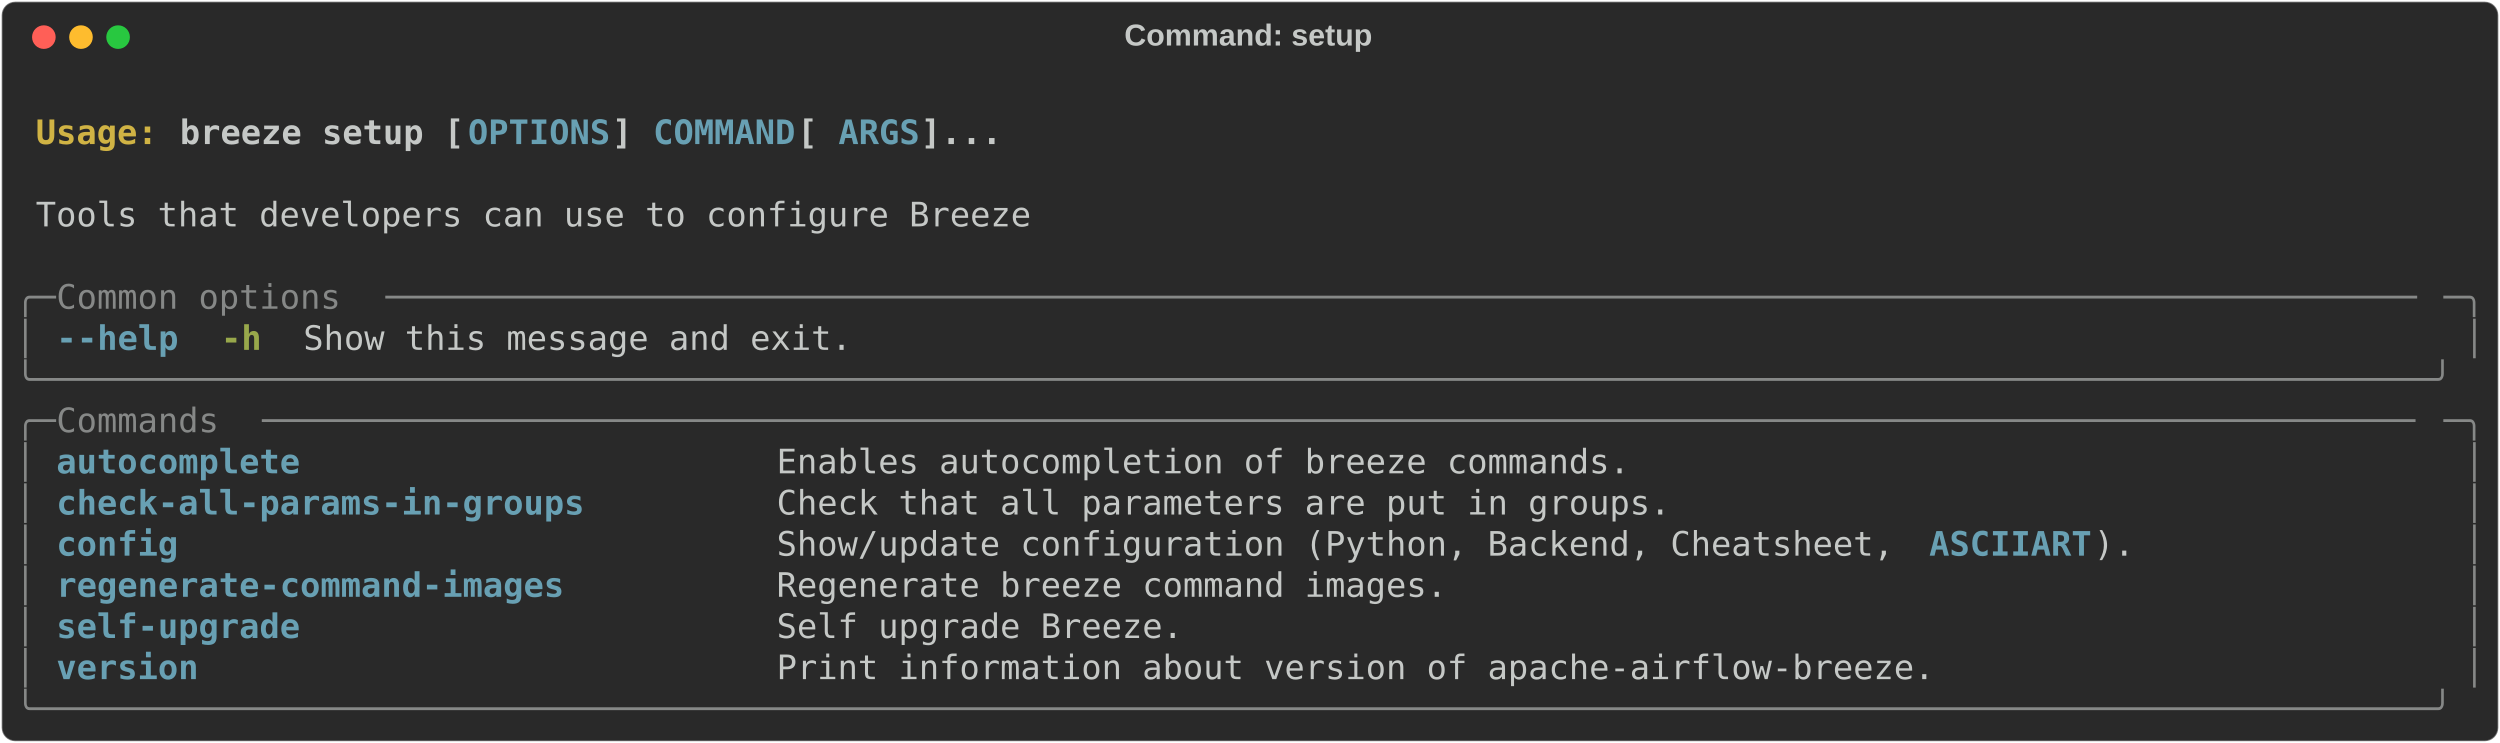
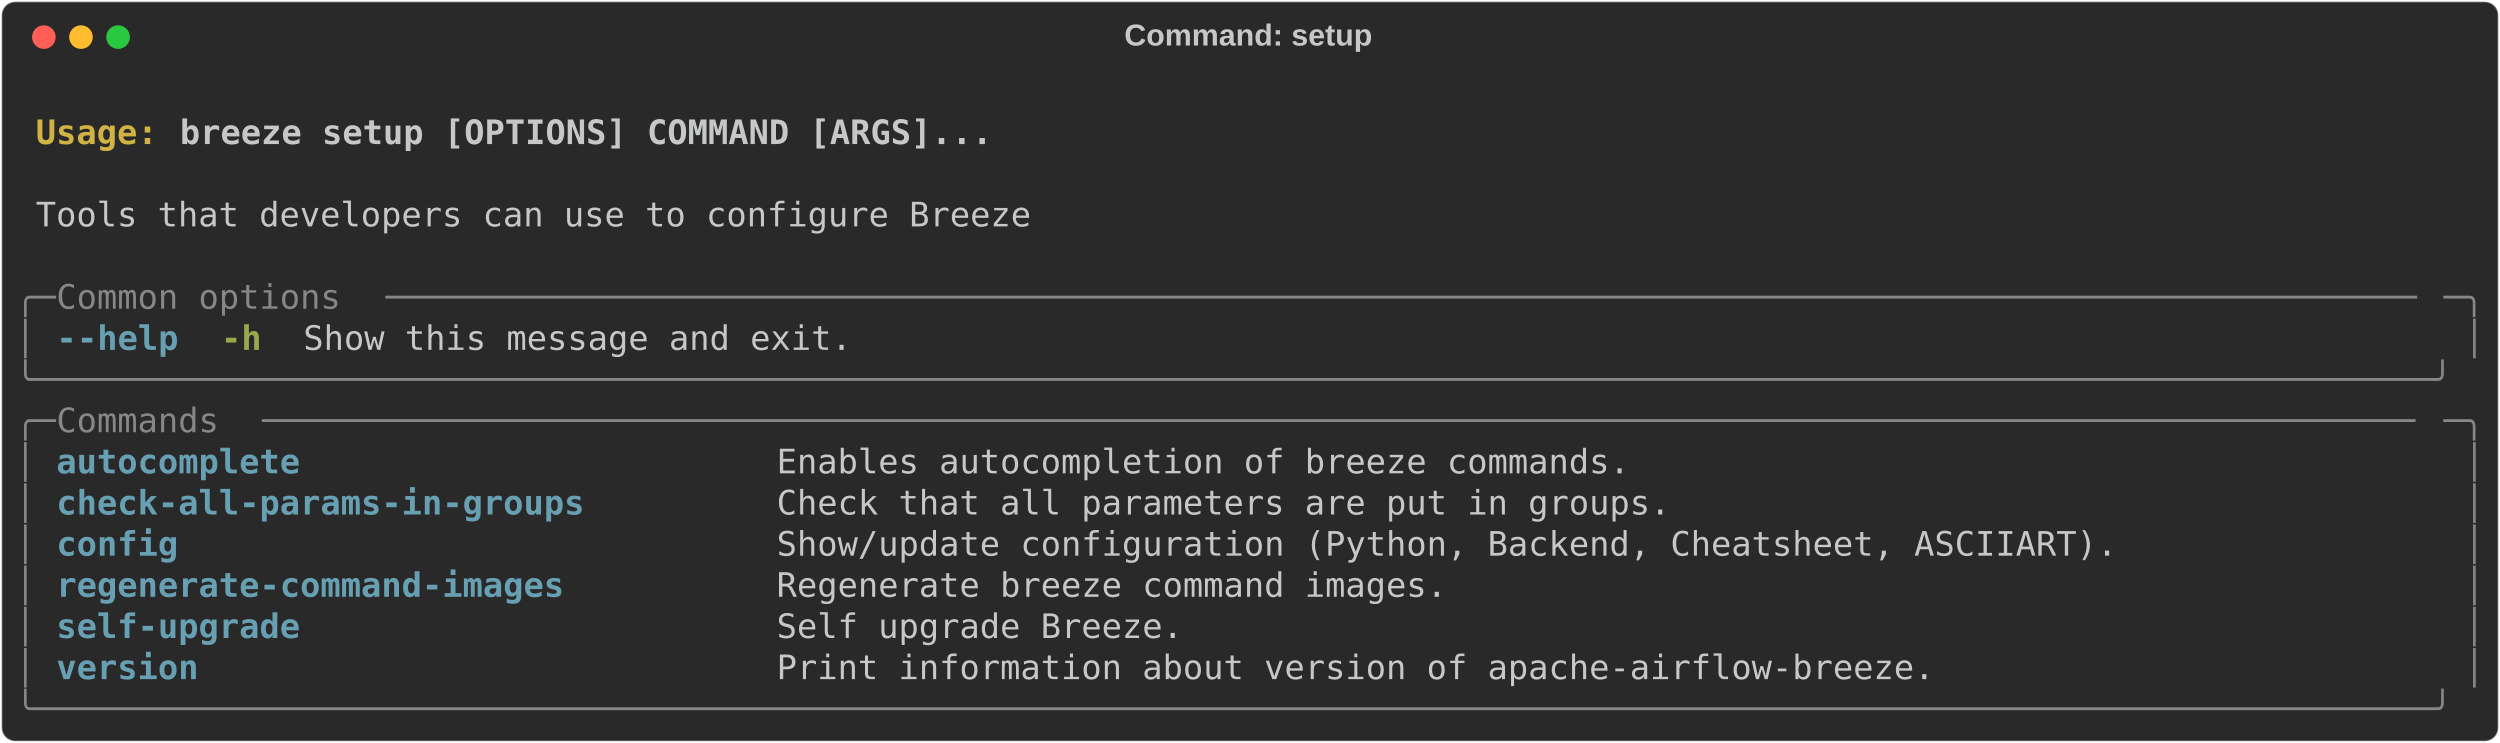
<svg xmlns="http://www.w3.org/2000/svg" class="rich-terminal" viewBox="0 0 1482 440.4">
  <style>

    @font-face {
        font-family: "Fira Code";
        src: local("FiraCode-Regular"),
                url("https://cdnjs.cloudflare.com/ajax/libs/firacode/6.2.0/woff2/FiraCode-Regular.woff2") format("woff2"),
                url("https://cdnjs.cloudflare.com/ajax/libs/firacode/6.2.0/woff/FiraCode-Regular.woff") format("woff");
        font-style: normal;
        font-weight: 400;
    }
    @font-face {
        font-family: "Fira Code";
        src: local("FiraCode-Bold"),
                url("https://cdnjs.cloudflare.com/ajax/libs/firacode/6.2.0/woff2/FiraCode-Bold.woff2") format("woff2"),
                url("https://cdnjs.cloudflare.com/ajax/libs/firacode/6.2.0/woff/FiraCode-Bold.woff") format("woff");
        font-style: bold;
        font-weight: 700;
    }

    .breeze-setup-matrix {
        font-family: Fira Code, monospace;
        font-size: 20px;
        line-height: 24.4px;
        font-variant-east-asian: full-width;
    }

    .breeze-setup-title {
        font-size: 18px;
        font-weight: bold;
        font-family: arial;
    }

    .breeze-setup-r1 { fill: #c5c8c6;font-weight: bold }
.breeze-setup-r2 { fill: #c5c8c6 }
.breeze-setup-r3 { fill: #d0b344;font-weight: bold }
- .breeze-setup-r4 { fill: #68a0b3;font-weight: bold }
- .breeze-setup-r5 { fill: #868887 }
+ .breeze-setup-r4 { fill: #868887 }
+ .breeze-setup-r5 { fill: #68a0b3;font-weight: bold }
.breeze-setup-r6 { fill: #98a84b;font-weight: bold }
    </style>
  <defs>
    <clipPath id="breeze-setup-clip-terminal">
      <rect x="0" y="0" width="1463.0" height="389.4" />
    </clipPath>
    <clipPath id="breeze-setup-line-0">
      <rect x="0" y="1.5" width="1464" height="24.65" />
    </clipPath>
    <clipPath id="breeze-setup-line-1">
      <rect x="0" y="25.9" width="1464" height="24.65" />
    </clipPath>
    <clipPath id="breeze-setup-line-2">
      <rect x="0" y="50.3" width="1464" height="24.65" />
    </clipPath>
    <clipPath id="breeze-setup-line-3">
      <rect x="0" y="74.7" width="1464" height="24.65" />
    </clipPath>
    <clipPath id="breeze-setup-line-4">
      <rect x="0" y="99.1" width="1464" height="24.65" />
    </clipPath>
    <clipPath id="breeze-setup-line-5">
      <rect x="0" y="123.5" width="1464" height="24.65" />
    </clipPath>
    <clipPath id="breeze-setup-line-6">
      <rect x="0" y="147.9" width="1464" height="24.65" />
    </clipPath>
    <clipPath id="breeze-setup-line-7">
      <rect x="0" y="172.3" width="1464" height="24.65" />
    </clipPath>
    <clipPath id="breeze-setup-line-8">
      <rect x="0" y="196.7" width="1464" height="24.65" />
    </clipPath>
    <clipPath id="breeze-setup-line-9">
      <rect x="0" y="221.1" width="1464" height="24.65" />
    </clipPath>
    <clipPath id="breeze-setup-line-10">
      <rect x="0" y="245.5" width="1464" height="24.65" />
    </clipPath>
    <clipPath id="breeze-setup-line-11">
      <rect x="0" y="269.9" width="1464" height="24.65" />
    </clipPath>
    <clipPath id="breeze-setup-line-12">
      <rect x="0" y="294.3" width="1464" height="24.65" />
    </clipPath>
    <clipPath id="breeze-setup-line-13">
      <rect x="0" y="318.7" width="1464" height="24.65" />
    </clipPath>
    <clipPath id="breeze-setup-line-14">
      <rect x="0" y="343.1" width="1464" height="24.65" />
    </clipPath>
  </defs>
  <rect fill="#292929" stroke="rgba(255,255,255,0.35)" stroke-width="1" x="1" y="1" width="1480" height="438.4" rx="8" />
  <text class="breeze-setup-title" fill="#c5c8c6" text-anchor="middle" x="740" y="27">Command: setup</text>
  <g transform="translate(26,22)">
    <circle cx="0" cy="0" r="7" fill="#ff5f57" />
    <circle cx="22" cy="0" r="7" fill="#febc2e" />
    <circle cx="44" cy="0" r="7" fill="#28c840" />
  </g>
  <g transform="translate(9, 41)" clip-path="url(#breeze-setup-clip-terminal)">
    <g class="breeze-setup-matrix">
      <text class="breeze-setup-r2" x="1464" y="20" textLength="12.2" clip-path="url(#breeze-setup-line-0)">
</text>
      <text class="breeze-setup-r3" x="12.2" y="44.4" textLength="85.4" clip-path="url(#breeze-setup-line-1)">Usage: </text>
-       <text class="breeze-setup-r1" x="97.6" y="44.4" textLength="170.8" clip-path="url(#breeze-setup-line-1)">breeze setup [</text>
-       <text class="breeze-setup-r4" x="268.4" y="44.4" textLength="85.4" clip-path="url(#breeze-setup-line-1)">OPTIONS</text>
-       <text class="breeze-setup-r1" x="353.8" y="44.4" textLength="24.4" clip-path="url(#breeze-setup-line-1)">] </text>
-       <text class="breeze-setup-r4" x="378.2" y="44.4" textLength="85.4" clip-path="url(#breeze-setup-line-1)">COMMAND</text>
-       <text class="breeze-setup-r1" x="463.6" y="44.4" textLength="24.4" clip-path="url(#breeze-setup-line-1)"> [</text>
-       <text class="breeze-setup-r4" x="488" y="44.4" textLength="48.8" clip-path="url(#breeze-setup-line-1)">ARGS</text>
-       <text class="breeze-setup-r1" x="536.8" y="44.4" textLength="48.8" clip-path="url(#breeze-setup-line-1)">]...</text>
+       <text class="breeze-setup-r1" x="97.6" y="44.4" textLength="488" clip-path="url(#breeze-setup-line-1)">breeze setup [OPTIONS] COMMAND [ARGS]...</text>
      <text class="breeze-setup-r2" x="1464" y="44.4" textLength="12.2" clip-path="url(#breeze-setup-line-1)">
</text>
      <text class="breeze-setup-r2" x="1464" y="68.8" textLength="12.2" clip-path="url(#breeze-setup-line-2)">
</text>
      <text class="breeze-setup-r2" x="12.2" y="93.2" textLength="597.8" clip-path="url(#breeze-setup-line-3)">Tools that developers can use to configure Breeze</text>
      <text class="breeze-setup-r2" x="1464" y="93.2" textLength="12.2" clip-path="url(#breeze-setup-line-3)">
</text>
      <text class="breeze-setup-r2" x="1464" y="117.6" textLength="12.2" clip-path="url(#breeze-setup-line-4)">
</text>
-       <text class="breeze-setup-r5" x="0" y="142" textLength="24.4" clip-path="url(#breeze-setup-line-5)">╭─</text>
-       <text class="breeze-setup-r5" x="24.4" y="142" textLength="195.2" clip-path="url(#breeze-setup-line-5)"> Common options </text>
-       <text class="breeze-setup-r5" x="219.6" y="142" textLength="1220" clip-path="url(#breeze-setup-line-5)">────────────────────────────────────────────────────────────────────────────────────────────────────</text>
-       <text class="breeze-setup-r5" x="1439.6" y="142" textLength="24.4" clip-path="url(#breeze-setup-line-5)">─╮</text>
+       <text class="breeze-setup-r4" x="0" y="142" textLength="24.4" clip-path="url(#breeze-setup-line-5)">╭─</text>
+       <text class="breeze-setup-r4" x="24.4" y="142" textLength="195.2" clip-path="url(#breeze-setup-line-5)"> Common options </text>
+       <text class="breeze-setup-r4" x="219.6" y="142" textLength="1220" clip-path="url(#breeze-setup-line-5)">────────────────────────────────────────────────────────────────────────────────────────────────────</text>
+       <text class="breeze-setup-r4" x="1439.6" y="142" textLength="24.4" clip-path="url(#breeze-setup-line-5)">─╮</text>
      <text class="breeze-setup-r2" x="1464" y="142" textLength="12.2" clip-path="url(#breeze-setup-line-5)">
</text>
-       <text class="breeze-setup-r5" x="0" y="166.4" textLength="12.2" clip-path="url(#breeze-setup-line-6)">│</text>
-       <text class="breeze-setup-r4" x="24.4" y="166.4" textLength="12.2" clip-path="url(#breeze-setup-line-6)">-</text>
-       <text class="breeze-setup-r4" x="36.6" y="166.4" textLength="61" clip-path="url(#breeze-setup-line-6)">-help</text>
+       <text class="breeze-setup-r4" x="0" y="166.4" textLength="12.2" clip-path="url(#breeze-setup-line-6)">│</text>
+       <text class="breeze-setup-r5" x="24.4" y="166.4" textLength="12.2" clip-path="url(#breeze-setup-line-6)">-</text>
+       <text class="breeze-setup-r5" x="36.6" y="166.4" textLength="61" clip-path="url(#breeze-setup-line-6)">-help</text>
      <text class="breeze-setup-r6" x="122" y="166.4" textLength="24.4" clip-path="url(#breeze-setup-line-6)">-h</text>
      <text class="breeze-setup-r2" x="170.8" y="166.4" textLength="329.4" clip-path="url(#breeze-setup-line-6)">Show this message and exit.</text>
-       <text class="breeze-setup-r5" x="1451.8" y="166.4" textLength="12.2" clip-path="url(#breeze-setup-line-6)">│</text>
+       <text class="breeze-setup-r4" x="1451.8" y="166.4" textLength="12.2" clip-path="url(#breeze-setup-line-6)">│</text>
      <text class="breeze-setup-r2" x="1464" y="166.4" textLength="12.2" clip-path="url(#breeze-setup-line-6)">
</text>
-       <text class="breeze-setup-r5" x="0" y="190.8" textLength="1464" clip-path="url(#breeze-setup-line-7)">╰──────────────────────────────────────────────────────────────────────────────────────────────────────────────────────╯</text>
+       <text class="breeze-setup-r4" x="0" y="190.8" textLength="1464" clip-path="url(#breeze-setup-line-7)">╰──────────────────────────────────────────────────────────────────────────────────────────────────────────────────────╯</text>
      <text class="breeze-setup-r2" x="1464" y="190.8" textLength="12.2" clip-path="url(#breeze-setup-line-7)">
</text>
-       <text class="breeze-setup-r5" x="0" y="215.2" textLength="24.4" clip-path="url(#breeze-setup-line-8)">╭─</text>
-       <text class="breeze-setup-r5" x="24.4" y="215.2" textLength="122" clip-path="url(#breeze-setup-line-8)"> Commands </text>
-       <text class="breeze-setup-r5" x="146.4" y="215.2" textLength="1293.2" clip-path="url(#breeze-setup-line-8)">──────────────────────────────────────────────────────────────────────────────────────────────────────────</text>
-       <text class="breeze-setup-r5" x="1439.6" y="215.2" textLength="24.4" clip-path="url(#breeze-setup-line-8)">─╮</text>
+       <text class="breeze-setup-r4" x="0" y="215.2" textLength="24.4" clip-path="url(#breeze-setup-line-8)">╭─</text>
+       <text class="breeze-setup-r4" x="24.4" y="215.2" textLength="122" clip-path="url(#breeze-setup-line-8)"> Commands </text>
+       <text class="breeze-setup-r4" x="146.4" y="215.2" textLength="1293.2" clip-path="url(#breeze-setup-line-8)">──────────────────────────────────────────────────────────────────────────────────────────────────────────</text>
+       <text class="breeze-setup-r4" x="1439.6" y="215.2" textLength="24.4" clip-path="url(#breeze-setup-line-8)">─╮</text>
      <text class="breeze-setup-r2" x="1464" y="215.2" textLength="12.2" clip-path="url(#breeze-setup-line-8)">
</text>
-       <text class="breeze-setup-r5" x="0" y="239.6" textLength="12.2" clip-path="url(#breeze-setup-line-9)">│</text>
-       <text class="breeze-setup-r4" x="24.4" y="239.6" textLength="402.6" clip-path="url(#breeze-setup-line-9)">autocomplete                     </text>
+       <text class="breeze-setup-r4" x="0" y="239.6" textLength="12.2" clip-path="url(#breeze-setup-line-9)">│</text>
+       <text class="breeze-setup-r5" x="24.4" y="239.6" textLength="402.6" clip-path="url(#breeze-setup-line-9)">autocomplete                     </text>
      <text class="breeze-setup-r2" x="451.4" y="239.6" textLength="988.2" clip-path="url(#breeze-setup-line-9)">Enables autocompletion of breeze commands.                                       </text>
-       <text class="breeze-setup-r5" x="1451.8" y="239.6" textLength="12.2" clip-path="url(#breeze-setup-line-9)">│</text>
+       <text class="breeze-setup-r4" x="1451.8" y="239.6" textLength="12.2" clip-path="url(#breeze-setup-line-9)">│</text>
      <text class="breeze-setup-r2" x="1464" y="239.6" textLength="12.2" clip-path="url(#breeze-setup-line-9)">
</text>
-       <text class="breeze-setup-r5" x="0" y="264" textLength="12.2" clip-path="url(#breeze-setup-line-10)">│</text>
-       <text class="breeze-setup-r4" x="24.4" y="264" textLength="402.6" clip-path="url(#breeze-setup-line-10)">check-all-params-in-groups       </text>
+       <text class="breeze-setup-r4" x="0" y="264" textLength="12.2" clip-path="url(#breeze-setup-line-10)">│</text>
+       <text class="breeze-setup-r5" x="24.4" y="264" textLength="402.6" clip-path="url(#breeze-setup-line-10)">check-all-params-in-groups       </text>
      <text class="breeze-setup-r2" x="451.4" y="264" textLength="988.2" clip-path="url(#breeze-setup-line-10)">Check that all parameters are put in groups.                                     </text>
-       <text class="breeze-setup-r5" x="1451.8" y="264" textLength="12.2" clip-path="url(#breeze-setup-line-10)">│</text>
+       <text class="breeze-setup-r4" x="1451.8" y="264" textLength="12.2" clip-path="url(#breeze-setup-line-10)">│</text>
      <text class="breeze-setup-r2" x="1464" y="264" textLength="12.2" clip-path="url(#breeze-setup-line-10)">
</text>
-       <text class="breeze-setup-r5" x="0" y="288.4" textLength="12.2" clip-path="url(#breeze-setup-line-11)">│</text>
-       <text class="breeze-setup-r4" x="24.4" y="288.4" textLength="402.6" clip-path="url(#breeze-setup-line-11)">config                           </text>
-       <text class="breeze-setup-r2" x="451.4" y="288.4" textLength="683.2" clip-path="url(#breeze-setup-line-11)">Show/update configuration (Python, Backend, Cheatsheet, </text>
-       <text class="breeze-setup-r4" x="1134.6" y="288.4" textLength="97.6" clip-path="url(#breeze-setup-line-11)">ASCIIART</text>
-       <text class="breeze-setup-r2" x="1232.2" y="288.4" textLength="207.4" clip-path="url(#breeze-setup-line-11)">).               </text>
-       <text class="breeze-setup-r5" x="1451.8" y="288.4" textLength="12.2" clip-path="url(#breeze-setup-line-11)">│</text>
+       <text class="breeze-setup-r4" x="0" y="288.4" textLength="12.2" clip-path="url(#breeze-setup-line-11)">│</text>
+       <text class="breeze-setup-r5" x="24.4" y="288.4" textLength="402.6" clip-path="url(#breeze-setup-line-11)">config                           </text>
+       <text class="breeze-setup-r2" x="451.4" y="288.4" textLength="988.2" clip-path="url(#breeze-setup-line-11)">Show/update configuration (Python, Backend, Cheatsheet, ASCIIART).               </text>
+       <text class="breeze-setup-r4" x="1451.8" y="288.4" textLength="12.2" clip-path="url(#breeze-setup-line-11)">│</text>
      <text class="breeze-setup-r2" x="1464" y="288.4" textLength="12.2" clip-path="url(#breeze-setup-line-11)">
</text>
-       <text class="breeze-setup-r5" x="0" y="312.8" textLength="12.2" clip-path="url(#breeze-setup-line-12)">│</text>
-       <text class="breeze-setup-r4" x="24.4" y="312.8" textLength="402.6" clip-path="url(#breeze-setup-line-12)">regenerate-command-images        </text>
+       <text class="breeze-setup-r4" x="0" y="312.8" textLength="12.2" clip-path="url(#breeze-setup-line-12)">│</text>
+       <text class="breeze-setup-r5" x="24.4" y="312.8" textLength="402.6" clip-path="url(#breeze-setup-line-12)">regenerate-command-images        </text>
      <text class="breeze-setup-r2" x="451.4" y="312.8" textLength="988.2" clip-path="url(#breeze-setup-line-12)">Regenerate breeze command images.                                                </text>
-       <text class="breeze-setup-r5" x="1451.8" y="312.8" textLength="12.2" clip-path="url(#breeze-setup-line-12)">│</text>
+       <text class="breeze-setup-r4" x="1451.8" y="312.8" textLength="12.2" clip-path="url(#breeze-setup-line-12)">│</text>
      <text class="breeze-setup-r2" x="1464" y="312.8" textLength="12.2" clip-path="url(#breeze-setup-line-12)">
</text>
-       <text class="breeze-setup-r5" x="0" y="337.2" textLength="12.2" clip-path="url(#breeze-setup-line-13)">│</text>
-       <text class="breeze-setup-r4" x="24.4" y="337.2" textLength="402.6" clip-path="url(#breeze-setup-line-13)">self-upgrade                     </text>
+       <text class="breeze-setup-r4" x="0" y="337.2" textLength="12.2" clip-path="url(#breeze-setup-line-13)">│</text>
+       <text class="breeze-setup-r5" x="24.4" y="337.2" textLength="402.6" clip-path="url(#breeze-setup-line-13)">self-upgrade                     </text>
      <text class="breeze-setup-r2" x="451.4" y="337.2" textLength="988.2" clip-path="url(#breeze-setup-line-13)">Self upgrade Breeze.                                                             </text>
-       <text class="breeze-setup-r5" x="1451.8" y="337.2" textLength="12.2" clip-path="url(#breeze-setup-line-13)">│</text>
+       <text class="breeze-setup-r4" x="1451.8" y="337.2" textLength="12.2" clip-path="url(#breeze-setup-line-13)">│</text>
      <text class="breeze-setup-r2" x="1464" y="337.2" textLength="12.2" clip-path="url(#breeze-setup-line-13)">
</text>
-       <text class="breeze-setup-r5" x="0" y="361.6" textLength="12.2" clip-path="url(#breeze-setup-line-14)">│</text>
-       <text class="breeze-setup-r4" x="24.4" y="361.6" textLength="402.6" clip-path="url(#breeze-setup-line-14)">version                          </text>
+       <text class="breeze-setup-r4" x="0" y="361.6" textLength="12.2" clip-path="url(#breeze-setup-line-14)">│</text>
+       <text class="breeze-setup-r5" x="24.4" y="361.6" textLength="402.6" clip-path="url(#breeze-setup-line-14)">version                          </text>
      <text class="breeze-setup-r2" x="451.4" y="361.6" textLength="988.2" clip-path="url(#breeze-setup-line-14)">Print information about version of apache-airflow-breeze.                        </text>
-       <text class="breeze-setup-r5" x="1451.8" y="361.6" textLength="12.2" clip-path="url(#breeze-setup-line-14)">│</text>
+       <text class="breeze-setup-r4" x="1451.8" y="361.6" textLength="12.2" clip-path="url(#breeze-setup-line-14)">│</text>
      <text class="breeze-setup-r2" x="1464" y="361.6" textLength="12.2" clip-path="url(#breeze-setup-line-14)">
</text>
-       <text class="breeze-setup-r5" x="0" y="386" textLength="1464" clip-path="url(#breeze-setup-line-15)">╰──────────────────────────────────────────────────────────────────────────────────────────────────────────────────────╯</text>
+       <text class="breeze-setup-r4" x="0" y="386" textLength="1464" clip-path="url(#breeze-setup-line-15)">╰──────────────────────────────────────────────────────────────────────────────────────────────────────────────────────╯</text>
      <text class="breeze-setup-r2" x="1464" y="386" textLength="12.2" clip-path="url(#breeze-setup-line-15)">
</text>
    </g>
  </g>
</svg>
